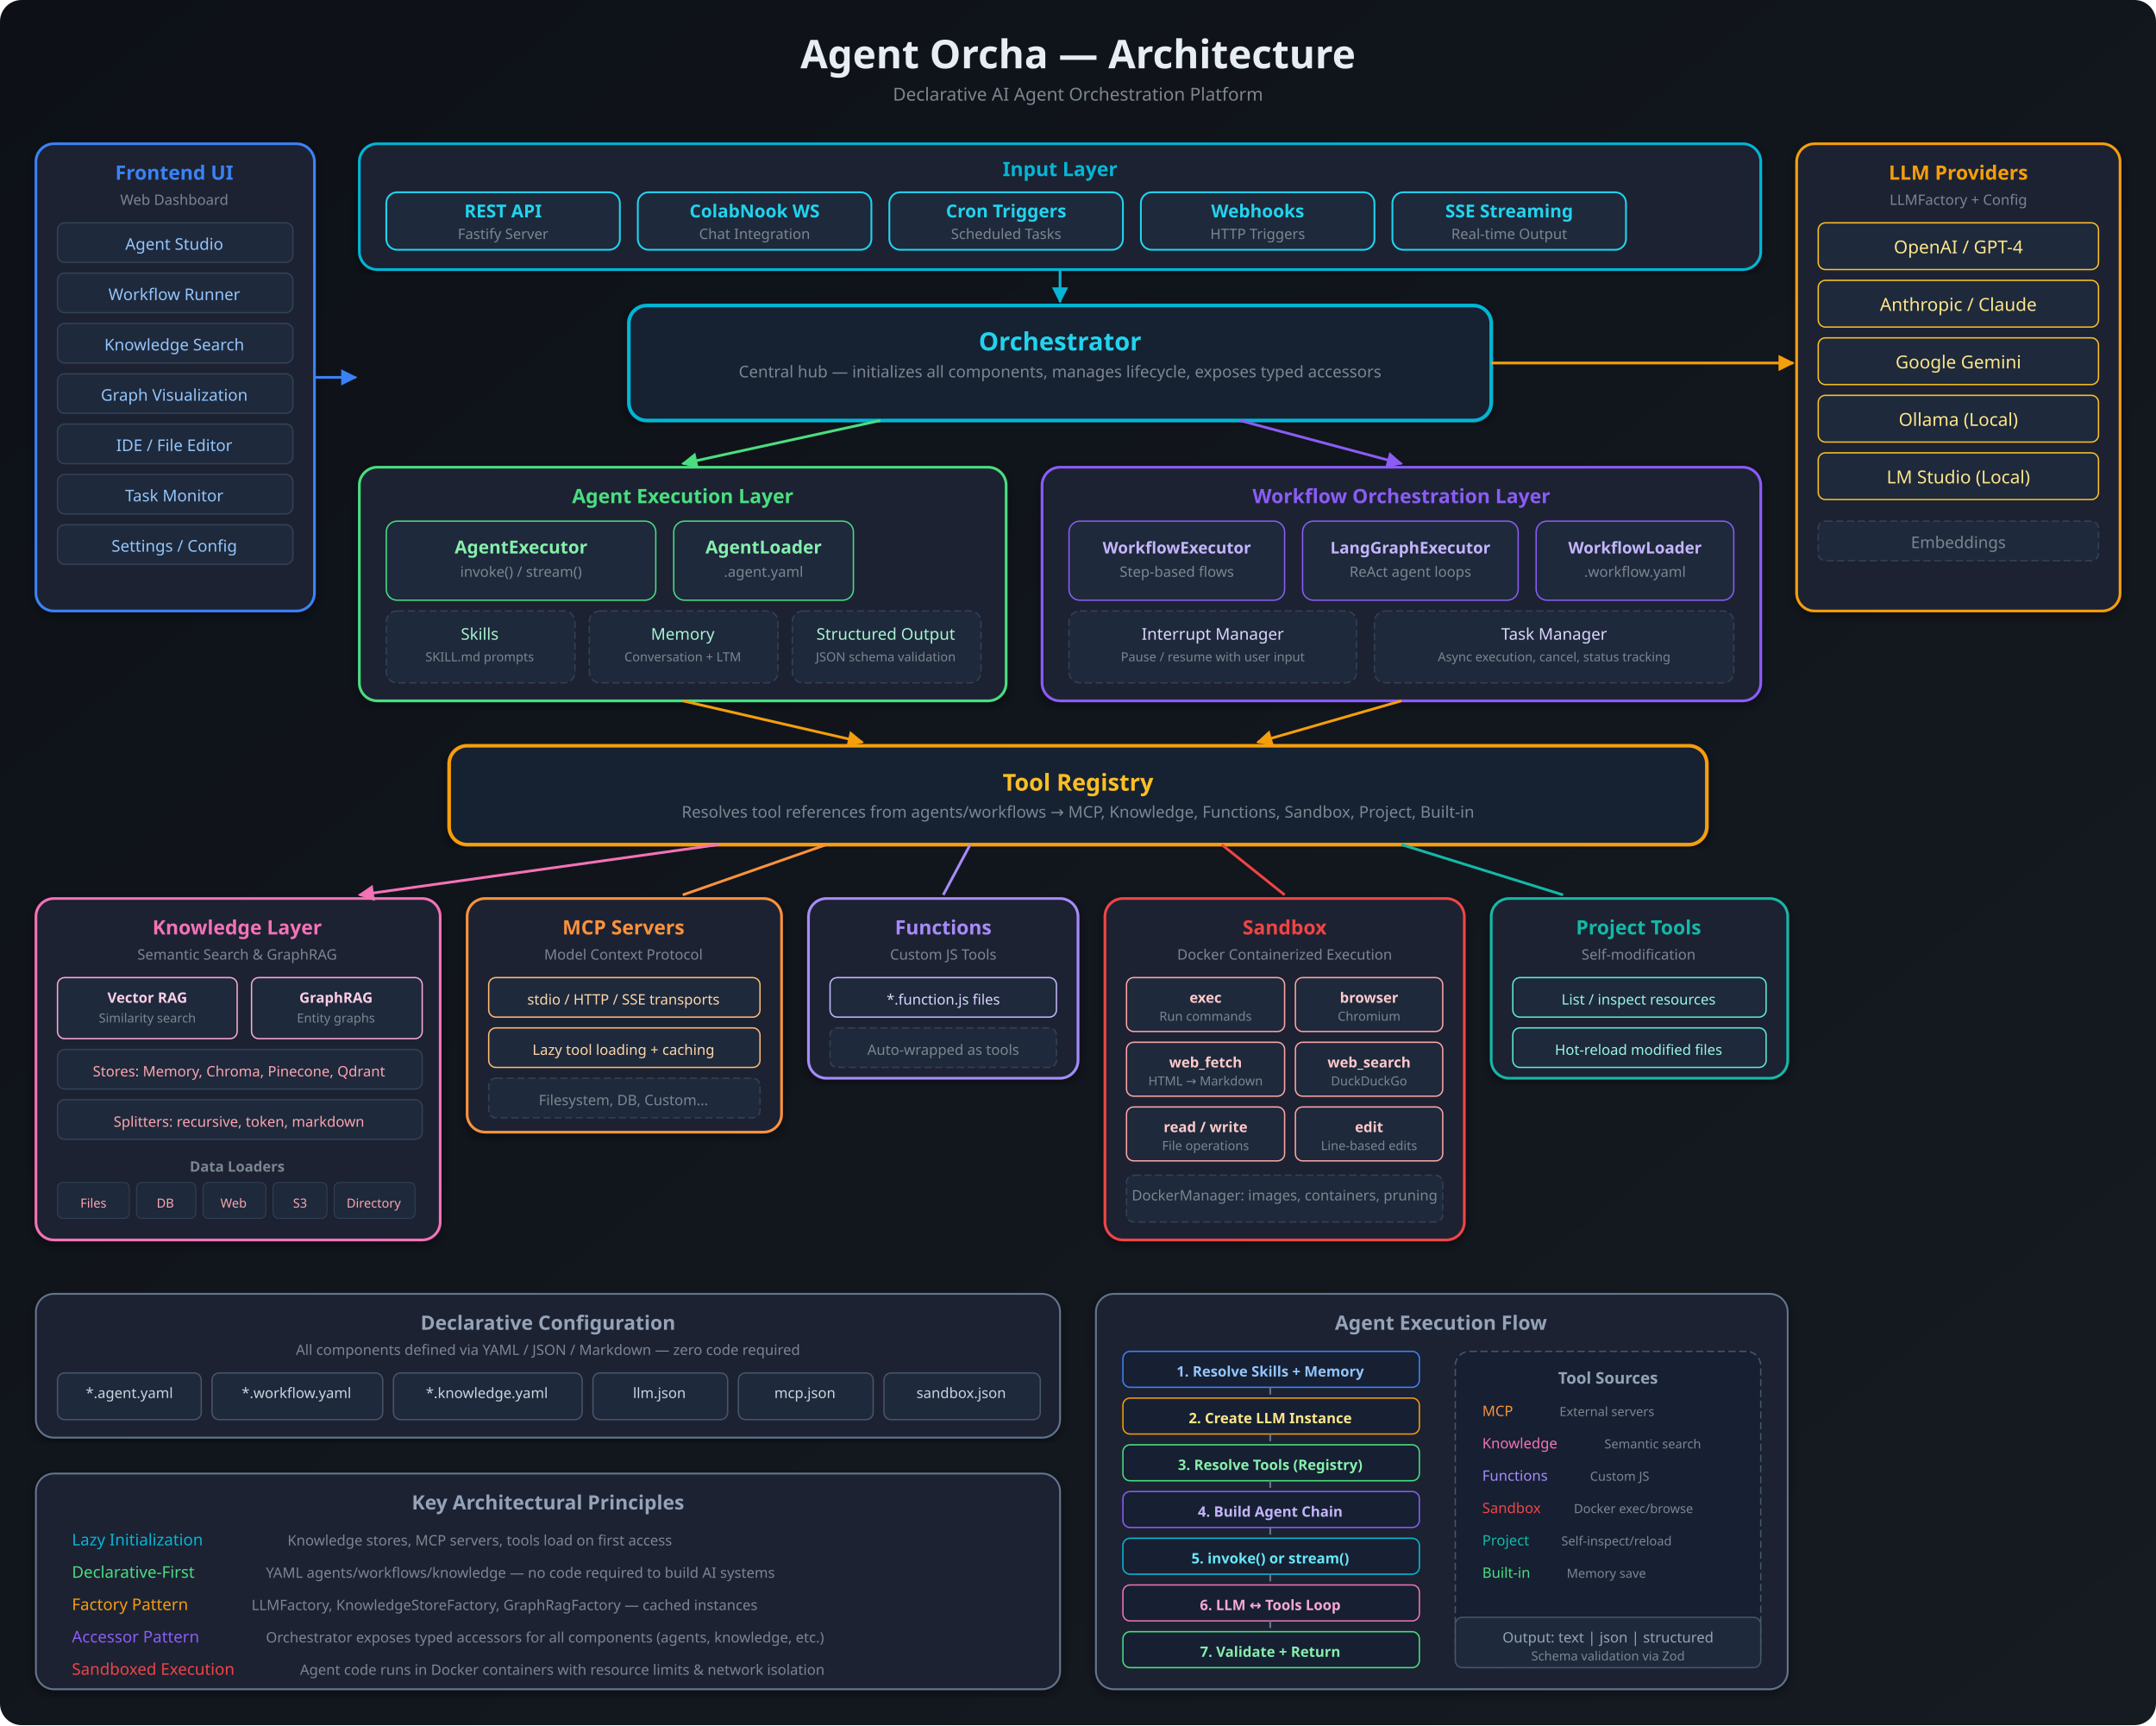
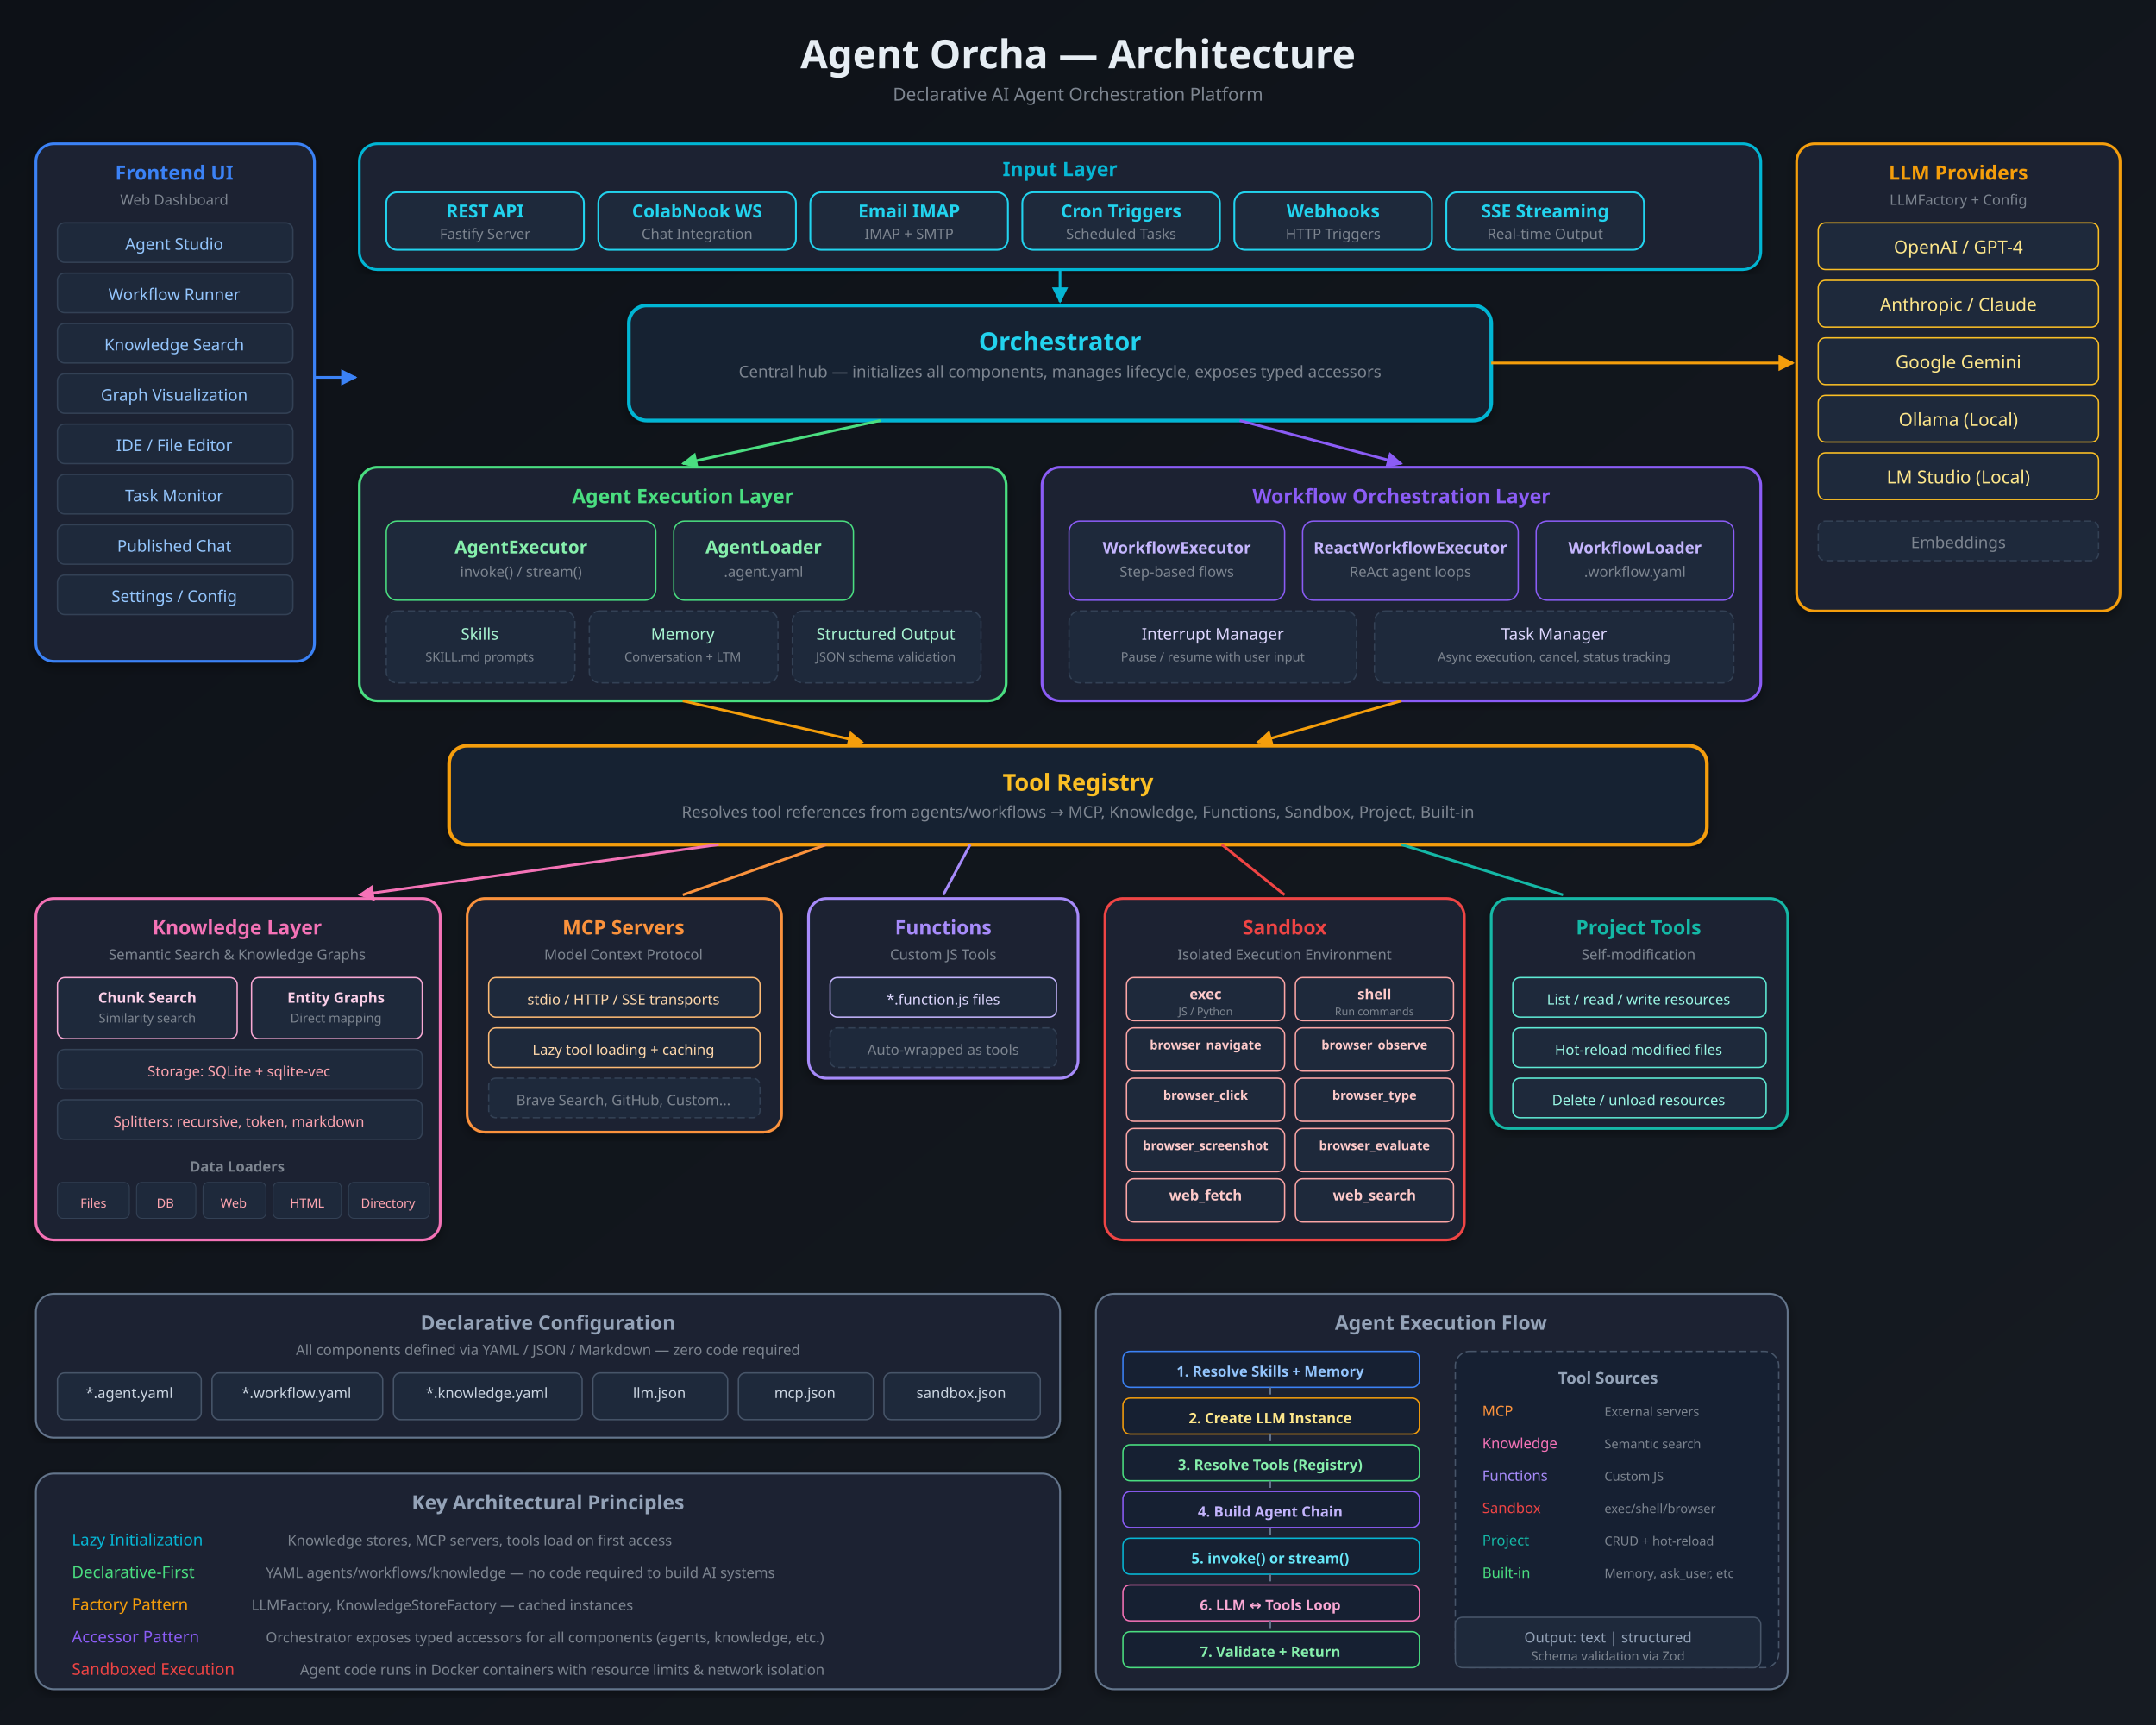
- <svg xmlns="http://www.w3.org/2000/svg" viewBox="0 0 1200 960" style="background:#0d1117;border-radius:12px">
+ <svg xmlns="http://www.w3.org/2000/svg" viewBox="0 0 1200 960" style="background:#0d1117">
  <defs>
    <filter id="shadow" x="-4%" y="-4%" width="108%" height="108%">
      <feDropShadow dx="0" dy="2" stdDeviation="3" flood-color="#000" flood-opacity="0.4" />
    </filter>
    <marker id="arrow-blue" viewBox="0 0 10 10" refX="9" refY="5" markerWidth="6" markerHeight="6" orient="auto-start-reverse">
      <path d="M 0 0 L 10 5 L 0 10 z" fill="#3b82f6" />
    </marker>
    <marker id="arrow-cyan" viewBox="0 0 10 10" refX="9" refY="5" markerWidth="6" markerHeight="6" orient="auto-start-reverse">
      <path d="M 0 0 L 10 5 L 0 10 z" fill="#06b6d4" />
    </marker>
    <marker id="arrow-amber" viewBox="0 0 10 10" refX="9" refY="5" markerWidth="6" markerHeight="6" orient="auto-start-reverse">
      <path d="M 0 0 L 10 5 L 0 10 z" fill="#f59e0b" />
    </marker>
    <marker id="arrow-green" viewBox="0 0 10 10" refX="9" refY="5" markerWidth="6" markerHeight="6" orient="auto-start-reverse">
      <path d="M 0 0 L 10 5 L 0 10 z" fill="#4ade80" />
    </marker>
    <marker id="arrow-purple" viewBox="0 0 10 10" refX="9" refY="5" markerWidth="6" markerHeight="6" orient="auto-start-reverse">
      <path d="M 0 0 L 10 5 L 0 10 z" fill="#8b5cf6" />
    </marker>
    <marker id="arrow-pink" viewBox="0 0 10 10" refX="9" refY="5" markerWidth="6" markerHeight="6" orient="auto-start-reverse">
      <path d="M 0 0 L 10 5 L 0 10 z" fill="#f472b6" />
    </marker>
    <marker id="arrow-gray" viewBox="0 0 10 10" refX="9" refY="5" markerWidth="6" markerHeight="6" orient="auto-start-reverse">
      <path d="M 0 0 L 10 5 L 0 10 z" fill="#64748b" />
    </marker>
    <linearGradient id="bg-grad" x1="0%" y1="0%" x2="100%" y2="100%">
      <stop offset="0%" stop-color="#0d1117" />
      <stop offset="100%" stop-color="#161b22" />
    </linearGradient>
  </defs>
-   <rect width="1200" height="960" rx="12" fill="url(#bg-grad)" />
+   <rect width="1200" height="960" fill="url(#bg-grad)" />
  <text x="600" y="38" text-anchor="middle" font-family="Segoe UI,system-ui,sans-serif" font-size="22" font-weight="700" fill="#e6edf3">Agent Orcha — Architecture</text>
  <text x="600" y="56" text-anchor="middle" font-family="Segoe UI,system-ui,sans-serif" font-size="10" fill="#7d8590">Declarative AI Agent Orchestration Platform</text>
-   <rect x="20" y="80" width="155" height="260" rx="10" fill="#1c2333" stroke="#3b82f6" stroke-width="1.5" filter="url(#shadow)" />
+   <rect x="20" y="80" width="155" height="288" rx="10" fill="#1c2333" stroke="#3b82f6" stroke-width="1.5" filter="url(#shadow)" />
  <text x="97" y="100" text-anchor="middle" font-family="Segoe UI,system-ui,sans-serif" font-size="11" font-weight="700" fill="#3b82f6">Frontend UI</text>
  <text x="97" y="114" text-anchor="middle" font-family="Segoe UI,system-ui,sans-serif" font-size="8" fill="#7d8590">Web Dashboard</text>
  <rect x="32" y="124" width="131" height="22" rx="4" fill="#1e293b" stroke="#334155" stroke-width="0.75" />
  <text x="97" y="139" text-anchor="middle" font-family="Segoe UI,system-ui,sans-serif" font-size="9" fill="#93c5fd">Agent Studio</text>
  <rect x="32" y="152" width="131" height="22" rx="4" fill="#1e293b" stroke="#334155" stroke-width="0.75" />
  <text x="97" y="167" text-anchor="middle" font-family="Segoe UI,system-ui,sans-serif" font-size="9" fill="#93c5fd">Workflow Runner</text>
  <rect x="32" y="180" width="131" height="22" rx="4" fill="#1e293b" stroke="#334155" stroke-width="0.75" />
  <text x="97" y="195" text-anchor="middle" font-family="Segoe UI,system-ui,sans-serif" font-size="9" fill="#93c5fd">Knowledge Search</text>
  <rect x="32" y="208" width="131" height="22" rx="4" fill="#1e293b" stroke="#334155" stroke-width="0.75" />
  <text x="97" y="223" text-anchor="middle" font-family="Segoe UI,system-ui,sans-serif" font-size="9" fill="#93c5fd">Graph Visualization</text>
  <rect x="32" y="236" width="131" height="22" rx="4" fill="#1e293b" stroke="#334155" stroke-width="0.75" />
  <text x="97" y="251" text-anchor="middle" font-family="Segoe UI,system-ui,sans-serif" font-size="9" fill="#93c5fd">IDE / File Editor</text>
  <rect x="32" y="264" width="131" height="22" rx="4" fill="#1e293b" stroke="#334155" stroke-width="0.75" />
  <text x="97" y="279" text-anchor="middle" font-family="Segoe UI,system-ui,sans-serif" font-size="9" fill="#93c5fd">Task Monitor</text>
  <rect x="32" y="292" width="131" height="22" rx="4" fill="#1e293b" stroke="#334155" stroke-width="0.75" />
-   <text x="97" y="307" text-anchor="middle" font-family="Segoe UI,system-ui,sans-serif" font-size="9" fill="#93c5fd">Settings / Config</text>
+   <text x="97" y="307" text-anchor="middle" font-family="Segoe UI,system-ui,sans-serif" font-size="9" fill="#93c5fd">Published Chat</text>
+   <rect x="32" y="320" width="131" height="22" rx="4" fill="#1e293b" stroke="#334155" stroke-width="0.75" />
+   <text x="97" y="335" text-anchor="middle" font-family="Segoe UI,system-ui,sans-serif" font-size="9" fill="#93c5fd">Settings / Config</text>
  <line x1="175" y1="210" x2="198" y2="210" stroke="#3b82f6" stroke-width="1.5" marker-end="url(#arrow-blue)" />
  <rect x="200" y="80" width="780" height="70" rx="10" fill="#1c2333" stroke="#06b6d4" stroke-width="1.5" filter="url(#shadow)" />
  <text x="590" y="98" text-anchor="middle" font-family="Segoe UI,system-ui,sans-serif" font-size="11" font-weight="700" fill="#06b6d4">Input Layer</text>
-   <rect x="215" y="107" width="130" height="32" rx="6" fill="#1e293b" stroke="#22d3ee" stroke-width="1" />
-   <text x="280" y="121" text-anchor="middle" font-family="Segoe UI,system-ui,sans-serif" font-size="10" font-weight="600" fill="#22d3ee">REST API</text>
-   <text x="280" y="133" text-anchor="middle" font-family="Segoe UI,system-ui,sans-serif" font-size="8" fill="#7d8590">Fastify Server</text>
-   <rect x="355" y="107" width="130" height="32" rx="6" fill="#1e293b" stroke="#22d3ee" stroke-width="1" />
-   <text x="420" y="121" text-anchor="middle" font-family="Segoe UI,system-ui,sans-serif" font-size="10" font-weight="600" fill="#22d3ee">ColabNook WS</text>
-   <text x="420" y="133" text-anchor="middle" font-family="Segoe UI,system-ui,sans-serif" font-size="8" fill="#7d8590">Chat Integration</text>
-   <rect x="495" y="107" width="130" height="32" rx="6" fill="#1e293b" stroke="#22d3ee" stroke-width="1" />
-   <text x="560" y="121" text-anchor="middle" font-family="Segoe UI,system-ui,sans-serif" font-size="10" font-weight="600" fill="#22d3ee">Cron Triggers</text>
-   <text x="560" y="133" text-anchor="middle" font-family="Segoe UI,system-ui,sans-serif" font-size="8" fill="#7d8590">Scheduled Tasks</text>
-   <rect x="635" y="107" width="130" height="32" rx="6" fill="#1e293b" stroke="#22d3ee" stroke-width="1" />
-   <text x="700" y="121" text-anchor="middle" font-family="Segoe UI,system-ui,sans-serif" font-size="10" font-weight="600" fill="#22d3ee">Webhooks</text>
-   <text x="700" y="133" text-anchor="middle" font-family="Segoe UI,system-ui,sans-serif" font-size="8" fill="#7d8590">HTTP Triggers</text>
-   <rect x="775" y="107" width="130" height="32" rx="6" fill="#1e293b" stroke="#22d3ee" stroke-width="1" />
-   <text x="840" y="121" text-anchor="middle" font-family="Segoe UI,system-ui,sans-serif" font-size="10" font-weight="600" fill="#22d3ee">SSE Streaming</text>
-   <text x="840" y="133" text-anchor="middle" font-family="Segoe UI,system-ui,sans-serif" font-size="8" fill="#7d8590">Real-time Output</text>
+   <rect x="215" y="107" width="110" height="32" rx="6" fill="#1e293b" stroke="#22d3ee" stroke-width="1" />
+   <text x="270" y="121" text-anchor="middle" font-family="Segoe UI,system-ui,sans-serif" font-size="10" font-weight="600" fill="#22d3ee">REST API</text>
+   <text x="270" y="133" text-anchor="middle" font-family="Segoe UI,system-ui,sans-serif" font-size="8" fill="#7d8590">Fastify Server</text>
+   <rect x="333" y="107" width="110" height="32" rx="6" fill="#1e293b" stroke="#22d3ee" stroke-width="1" />
+   <text x="388" y="121" text-anchor="middle" font-family="Segoe UI,system-ui,sans-serif" font-size="10" font-weight="600" fill="#22d3ee">ColabNook WS</text>
+   <text x="388" y="133" text-anchor="middle" font-family="Segoe UI,system-ui,sans-serif" font-size="8" fill="#7d8590">Chat Integration</text>
+   <rect x="451" y="107" width="110" height="32" rx="6" fill="#1e293b" stroke="#22d3ee" stroke-width="1" />
+   <text x="506" y="121" text-anchor="middle" font-family="Segoe UI,system-ui,sans-serif" font-size="10" font-weight="600" fill="#22d3ee">Email IMAP</text>
+   <text x="506" y="133" text-anchor="middle" font-family="Segoe UI,system-ui,sans-serif" font-size="8" fill="#7d8590">IMAP + SMTP</text>
+   <rect x="569" y="107" width="110" height="32" rx="6" fill="#1e293b" stroke="#22d3ee" stroke-width="1" />
+   <text x="624" y="121" text-anchor="middle" font-family="Segoe UI,system-ui,sans-serif" font-size="10" font-weight="600" fill="#22d3ee">Cron Triggers</text>
+   <text x="624" y="133" text-anchor="middle" font-family="Segoe UI,system-ui,sans-serif" font-size="8" fill="#7d8590">Scheduled Tasks</text>
+   <rect x="687" y="107" width="110" height="32" rx="6" fill="#1e293b" stroke="#22d3ee" stroke-width="1" />
+   <text x="742" y="121" text-anchor="middle" font-family="Segoe UI,system-ui,sans-serif" font-size="10" font-weight="600" fill="#22d3ee">Webhooks</text>
+   <text x="742" y="133" text-anchor="middle" font-family="Segoe UI,system-ui,sans-serif" font-size="8" fill="#7d8590">HTTP Triggers</text>
+   <rect x="805" y="107" width="110" height="32" rx="6" fill="#1e293b" stroke="#22d3ee" stroke-width="1" />
+   <text x="860" y="121" text-anchor="middle" font-family="Segoe UI,system-ui,sans-serif" font-size="10" font-weight="600" fill="#22d3ee">SSE Streaming</text>
+   <text x="860" y="133" text-anchor="middle" font-family="Segoe UI,system-ui,sans-serif" font-size="8" fill="#7d8590">Real-time Output</text>
  <rect x="1000" y="80" width="180" height="260" rx="10" fill="#1c2333" stroke="#f59e0b" stroke-width="1.5" filter="url(#shadow)" />
  <text x="1090" y="100" text-anchor="middle" font-family="Segoe UI,system-ui,sans-serif" font-size="11" font-weight="700" fill="#f59e0b">LLM Providers</text>
  <text x="1090" y="114" text-anchor="middle" font-family="Segoe UI,system-ui,sans-serif" font-size="8" fill="#7d8590">LLMFactory + Config</text>
  <rect x="1012" y="124" width="156" height="26" rx="4" fill="#1e293b" stroke="#fbbf24" stroke-width="0.75" />
  <text x="1090" y="141" text-anchor="middle" font-family="Segoe UI,system-ui,sans-serif" font-size="10" fill="#fde68a">OpenAI / GPT-4</text>
  <rect x="1012" y="156" width="156" height="26" rx="4" fill="#1e293b" stroke="#fbbf24" stroke-width="0.75" />
  <text x="1090" y="173" text-anchor="middle" font-family="Segoe UI,system-ui,sans-serif" font-size="10" fill="#fde68a">Anthropic / Claude</text>
  <rect x="1012" y="188" width="156" height="26" rx="4" fill="#1e293b" stroke="#fbbf24" stroke-width="0.75" />
  <text x="1090" y="205" text-anchor="middle" font-family="Segoe UI,system-ui,sans-serif" font-size="10" fill="#fde68a">Google Gemini</text>
  <rect x="1012" y="220" width="156" height="26" rx="4" fill="#1e293b" stroke="#fbbf24" stroke-width="0.75" />
  <text x="1090" y="237" text-anchor="middle" font-family="Segoe UI,system-ui,sans-serif" font-size="10" fill="#fde68a">Ollama (Local)</text>
  <rect x="1012" y="252" width="156" height="26" rx="4" fill="#1e293b" stroke="#fbbf24" stroke-width="0.75" />
  <text x="1090" y="269" text-anchor="middle" font-family="Segoe UI,system-ui,sans-serif" font-size="10" fill="#fde68a">LM Studio (Local)</text>
  <rect x="1012" y="290" width="156" height="22" rx="4" fill="#1e293b" stroke="#334155" stroke-width="0.75" stroke-dasharray="4 2" />
  <text x="1090" y="305" text-anchor="middle" font-family="Segoe UI,system-ui,sans-serif" font-size="9" fill="#7d8590">Embeddings</text>
  <rect x="350" y="170" width="480" height="64" rx="10" fill="#162032" stroke="#06b6d4" stroke-width="2" filter="url(#shadow)" />
  <text x="590" y="195" text-anchor="middle" font-family="Segoe UI,system-ui,sans-serif" font-size="14" font-weight="700" fill="#22d3ee">Orchestrator</text>
  <text x="590" y="210" text-anchor="middle" font-family="Segoe UI,system-ui,sans-serif" font-size="9" fill="#7d8590">Central hub — initializes all components, manages lifecycle, exposes typed accessors</text>
  <line x1="590" y1="150" x2="590" y2="168" stroke="#06b6d4" stroke-width="1.5" marker-end="url(#arrow-cyan)" />
  <line x1="830" y1="202" x2="998" y2="202" stroke="#f59e0b" stroke-width="1.5" marker-end="url(#arrow-amber)" />
  <rect x="200" y="260" width="360" height="130" rx="10" fill="#1c2333" stroke="#4ade80" stroke-width="1.5" filter="url(#shadow)" />
  <text x="380" y="280" text-anchor="middle" font-family="Segoe UI,system-ui,sans-serif" font-size="11" font-weight="700" fill="#4ade80">Agent Execution Layer</text>
  <rect x="215" y="290" width="150" height="44" rx="6" fill="#1e293b" stroke="#4ade80" stroke-width="0.75" />
  <text x="290" y="308" text-anchor="middle" font-family="Segoe UI,system-ui,sans-serif" font-size="10" font-weight="600" fill="#86efac">AgentExecutor</text>
  <text x="290" y="321" text-anchor="middle" font-family="Segoe UI,system-ui,sans-serif" font-size="8" fill="#7d8590">invoke() / stream()</text>
  <rect x="375" y="290" width="100" height="44" rx="6" fill="#1e293b" stroke="#4ade80" stroke-width="0.75" />
  <text x="425" y="308" text-anchor="middle" font-family="Segoe UI,system-ui,sans-serif" font-size="10" font-weight="600" fill="#86efac">AgentLoader</text>
  <text x="425" y="321" text-anchor="middle" font-family="Segoe UI,system-ui,sans-serif" font-size="8" fill="#7d8590">.agent.yaml</text>
  <rect x="215" y="340" width="105" height="40" rx="6" fill="#1e293b" stroke="#334155" stroke-width="0.75" stroke-dasharray="4 2" />
  <text x="267" y="356" text-anchor="middle" font-family="Segoe UI,system-ui,sans-serif" font-size="9" fill="#a7f3d0">Skills</text>
  <text x="267" y="368" text-anchor="middle" font-family="Segoe UI,system-ui,sans-serif" font-size="7" fill="#7d8590">SKILL.md prompts</text>
  <rect x="328" y="340" width="105" height="40" rx="6" fill="#1e293b" stroke="#334155" stroke-width="0.75" stroke-dasharray="4 2" />
  <text x="380" y="356" text-anchor="middle" font-family="Segoe UI,system-ui,sans-serif" font-size="9" fill="#a7f3d0">Memory</text>
  <text x="380" y="368" text-anchor="middle" font-family="Segoe UI,system-ui,sans-serif" font-size="7" fill="#7d8590">Conversation + LTM</text>
  <rect x="441" y="340" width="105" height="40" rx="6" fill="#1e293b" stroke="#334155" stroke-width="0.75" stroke-dasharray="4 2" />
  <text x="493" y="356" text-anchor="middle" font-family="Segoe UI,system-ui,sans-serif" font-size="9" fill="#a7f3d0">Structured Output</text>
  <text x="493" y="368" text-anchor="middle" font-family="Segoe UI,system-ui,sans-serif" font-size="7" fill="#7d8590">JSON schema validation</text>
  <line x1="490" y1="234" x2="380" y2="258" stroke="#4ade80" stroke-width="1.5" marker-end="url(#arrow-green)" />
  <rect x="580" y="260" width="400" height="130" rx="10" fill="#1c2333" stroke="#8b5cf6" stroke-width="1.5" filter="url(#shadow)" />
  <text x="780" y="280" text-anchor="middle" font-family="Segoe UI,system-ui,sans-serif" font-size="11" font-weight="700" fill="#8b5cf6">Workflow Orchestration Layer</text>
  <rect x="595" y="290" width="120" height="44" rx="6" fill="#1e293b" stroke="#8b5cf6" stroke-width="0.75" />
  <text x="655" y="308" text-anchor="middle" font-family="Segoe UI,system-ui,sans-serif" font-size="9" font-weight="600" fill="#c4b5fd">WorkflowExecutor</text>
  <text x="655" y="321" text-anchor="middle" font-family="Segoe UI,system-ui,sans-serif" font-size="8" fill="#7d8590">Step-based flows</text>
  <rect x="725" y="290" width="120" height="44" rx="6" fill="#1e293b" stroke="#8b5cf6" stroke-width="0.75" />
-   <text x="785" y="308" text-anchor="middle" font-family="Segoe UI,system-ui,sans-serif" font-size="9" font-weight="600" fill="#c4b5fd">LangGraphExecutor</text>
+   <text x="785" y="308" text-anchor="middle" font-family="Segoe UI,system-ui,sans-serif" font-size="9" font-weight="600" fill="#c4b5fd">ReactWorkflowExecutor</text>
  <text x="785" y="321" text-anchor="middle" font-family="Segoe UI,system-ui,sans-serif" font-size="8" fill="#7d8590">ReAct agent loops</text>
  <rect x="855" y="290" width="110" height="44" rx="6" fill="#1e293b" stroke="#8b5cf6" stroke-width="0.75" />
  <text x="910" y="308" text-anchor="middle" font-family="Segoe UI,system-ui,sans-serif" font-size="9" font-weight="600" fill="#c4b5fd">WorkflowLoader</text>
  <text x="910" y="321" text-anchor="middle" font-family="Segoe UI,system-ui,sans-serif" font-size="8" fill="#7d8590">.workflow.yaml</text>
  <rect x="595" y="340" width="160" height="40" rx="6" fill="#1e293b" stroke="#334155" stroke-width="0.75" stroke-dasharray="4 2" />
  <text x="675" y="356" text-anchor="middle" font-family="Segoe UI,system-ui,sans-serif" font-size="9" fill="#ddd6fe">Interrupt Manager</text>
  <text x="675" y="368" text-anchor="middle" font-family="Segoe UI,system-ui,sans-serif" font-size="7" fill="#7d8590">Pause / resume with user input</text>
  <rect x="765" y="340" width="200" height="40" rx="6" fill="#1e293b" stroke="#334155" stroke-width="0.75" stroke-dasharray="4 2" />
  <text x="865" y="356" text-anchor="middle" font-family="Segoe UI,system-ui,sans-serif" font-size="9" fill="#ddd6fe">Task Manager</text>
  <text x="865" y="368" text-anchor="middle" font-family="Segoe UI,system-ui,sans-serif" font-size="7" fill="#7d8590">Async execution, cancel, status tracking</text>
  <line x1="690" y1="234" x2="780" y2="258" stroke="#8b5cf6" stroke-width="1.5" marker-end="url(#arrow-purple)" />
  <rect x="250" y="415" width="700" height="55" rx="10" fill="#162032" stroke="#f59e0b" stroke-width="2" filter="url(#shadow)" />
  <text x="600" y="440" text-anchor="middle" font-family="Segoe UI,system-ui,sans-serif" font-size="13" font-weight="700" fill="#fbbf24">Tool Registry</text>
  <text x="600" y="455" text-anchor="middle" font-family="Segoe UI,system-ui,sans-serif" font-size="9" fill="#7d8590">Resolves tool references from agents/workflows → MCP, Knowledge, Functions, Sandbox, Project, Built-in</text>
  <line x1="380" y1="390" x2="480" y2="413" stroke="#f59e0b" stroke-width="1.5" marker-end="url(#arrow-amber)" />
  <line x1="780" y1="390" x2="700" y2="413" stroke="#f59e0b" stroke-width="1.5" marker-end="url(#arrow-amber)" />
  <rect x="20" y="500" width="225" height="190" rx="10" fill="#1c2333" stroke="#f472b6" stroke-width="1.5" filter="url(#shadow)" />
  <text x="132" y="520" text-anchor="middle" font-family="Segoe UI,system-ui,sans-serif" font-size="11" font-weight="700" fill="#f472b6">Knowledge Layer</text>
-   <text x="132" y="534" text-anchor="middle" font-family="Segoe UI,system-ui,sans-serif" font-size="8" fill="#7d8590">Semantic Search &amp; GraphRAG</text>
+   <text x="132" y="534" text-anchor="middle" font-family="Segoe UI,system-ui,sans-serif" font-size="8" fill="#7d8590">Semantic Search &amp; Knowledge Graphs</text>
  <rect x="32" y="544" width="100" height="34" rx="4" fill="#1e293b" stroke="#f9a8d4" stroke-width="0.75" />
-   <text x="82" y="558" text-anchor="middle" font-family="Segoe UI,system-ui,sans-serif" font-size="8" font-weight="600" fill="#fbcfe8">Vector RAG</text>
+   <text x="82" y="558" text-anchor="middle" font-family="Segoe UI,system-ui,sans-serif" font-size="8" font-weight="600" fill="#fbcfe8">Chunk Search</text>
  <text x="82" y="569" text-anchor="middle" font-family="Segoe UI,system-ui,sans-serif" font-size="7" fill="#7d8590">Similarity search</text>
  <rect x="140" y="544" width="95" height="34" rx="4" fill="#1e293b" stroke="#f9a8d4" stroke-width="0.75" />
-   <text x="187" y="558" text-anchor="middle" font-family="Segoe UI,system-ui,sans-serif" font-size="8" font-weight="600" fill="#fbcfe8">GraphRAG</text>
-   <text x="187" y="569" text-anchor="middle" font-family="Segoe UI,system-ui,sans-serif" font-size="7" fill="#7d8590">Entity graphs</text>
+   <text x="187" y="558" text-anchor="middle" font-family="Segoe UI,system-ui,sans-serif" font-size="8" font-weight="600" fill="#fbcfe8">Entity Graphs</text>
+   <text x="187" y="569" text-anchor="middle" font-family="Segoe UI,system-ui,sans-serif" font-size="7" fill="#7d8590">Direct mapping</text>
  <rect x="32" y="584" width="203" height="22" rx="4" fill="#1e293b" stroke="#334155" stroke-width="0.75" />
-   <text x="133" y="599" text-anchor="middle" font-family="Segoe UI,system-ui,sans-serif" font-size="8" fill="#fda4af">Stores: Memory, Chroma, Pinecone, Qdrant</text>
+   <text x="133" y="599" text-anchor="middle" font-family="Segoe UI,system-ui,sans-serif" font-size="8" fill="#fda4af">Storage: SQLite + sqlite-vec</text>
  <rect x="32" y="612" width="203" height="22" rx="4" fill="#1e293b" stroke="#334155" stroke-width="0.75" />
  <text x="133" y="627" text-anchor="middle" font-family="Segoe UI,system-ui,sans-serif" font-size="8" fill="#fda4af">Splitters: recursive, token, markdown</text>
  <text x="132" y="652" text-anchor="middle" font-family="Segoe UI,system-ui,sans-serif" font-size="8" font-weight="600" fill="#7d8590">Data Loaders</text>
  <rect x="32" y="658" width="40" height="20" rx="3" fill="#1e293b" stroke="#334155" stroke-width="0.5" />
  <text x="52" y="672" text-anchor="middle" font-family="Segoe UI,system-ui,sans-serif" font-size="7" fill="#fda4af">Files</text>
  <rect x="76" y="658" width="33" height="20" rx="3" fill="#1e293b" stroke="#334155" stroke-width="0.5" />
  <text x="92" y="672" text-anchor="middle" font-family="Segoe UI,system-ui,sans-serif" font-size="7" fill="#fda4af">DB</text>
  <rect x="113" y="658" width="35" height="20" rx="3" fill="#1e293b" stroke="#334155" stroke-width="0.5" />
  <text x="130" y="672" text-anchor="middle" font-family="Segoe UI,system-ui,sans-serif" font-size="7" fill="#fda4af">Web</text>
-   <rect x="152" y="658" width="30" height="20" rx="3" fill="#1e293b" stroke="#334155" stroke-width="0.5" />
-   <text x="167" y="672" text-anchor="middle" font-family="Segoe UI,system-ui,sans-serif" font-size="7" fill="#fda4af">S3</text>
-   <rect x="186" y="658" width="45" height="20" rx="3" fill="#1e293b" stroke="#334155" stroke-width="0.5" />
-   <text x="208" y="672" text-anchor="middle" font-family="Segoe UI,system-ui,sans-serif" font-size="7" fill="#fda4af">Directory</text>
+   <rect x="152" y="658" width="38" height="20" rx="3" fill="#1e293b" stroke="#334155" stroke-width="0.5" />
+   <text x="171" y="672" text-anchor="middle" font-family="Segoe UI,system-ui,sans-serif" font-size="7" fill="#fda4af">HTML</text>
+   <rect x="194" y="658" width="45" height="20" rx="3" fill="#1e293b" stroke="#334155" stroke-width="0.5" />
+   <text x="216" y="672" text-anchor="middle" font-family="Segoe UI,system-ui,sans-serif" font-size="7" fill="#fda4af">Directory</text>
  <line x1="400" y1="470" x2="200" y2="498" stroke="#f472b6" stroke-width="1.5" marker-end="url(#arrow-pink)" />
  <rect x="260" y="500" width="175" height="130" rx="10" fill="#1c2333" stroke="#fb923c" stroke-width="1.5" filter="url(#shadow)" />
  <text x="347" y="520" text-anchor="middle" font-family="Segoe UI,system-ui,sans-serif" font-size="11" font-weight="700" fill="#fb923c">MCP Servers</text>
  <text x="347" y="534" text-anchor="middle" font-family="Segoe UI,system-ui,sans-serif" font-size="8" fill="#7d8590">Model Context Protocol</text>
  <rect x="272" y="544" width="151" height="22" rx="4" fill="#1e293b" stroke="#fdba74" stroke-width="0.75" />
  <text x="347" y="559" text-anchor="middle" font-family="Segoe UI,system-ui,sans-serif" font-size="8" fill="#fed7aa">stdio / HTTP / SSE transports</text>
  <rect x="272" y="572" width="151" height="22" rx="4" fill="#1e293b" stroke="#fdba74" stroke-width="0.75" />
  <text x="347" y="587" text-anchor="middle" font-family="Segoe UI,system-ui,sans-serif" font-size="8" fill="#fed7aa">Lazy tool loading + caching</text>
  <rect x="272" y="600" width="151" height="22" rx="4" fill="#1e293b" stroke="#334155" stroke-width="0.75" stroke-dasharray="4 2" />
-   <text x="347" y="615" text-anchor="middle" font-family="Segoe UI,system-ui,sans-serif" font-size="8" fill="#7d8590">Filesystem, DB, Custom...</text>
+   <text x="347" y="615" text-anchor="middle" font-family="Segoe UI,system-ui,sans-serif" font-size="8" fill="#7d8590">Brave Search, GitHub, Custom...</text>
  <line x1="460" y1="470" x2="380" y2="498" stroke="#fb923c" stroke-width="1.5" />
  <rect x="450" y="500" width="150" height="100" rx="10" fill="#1c2333" stroke="#a78bfa" stroke-width="1.5" filter="url(#shadow)" />
  <text x="525" y="520" text-anchor="middle" font-family="Segoe UI,system-ui,sans-serif" font-size="11" font-weight="700" fill="#a78bfa">Functions</text>
  <text x="525" y="534" text-anchor="middle" font-family="Segoe UI,system-ui,sans-serif" font-size="8" fill="#7d8590">Custom JS Tools</text>
  <rect x="462" y="544" width="126" height="22" rx="4" fill="#1e293b" stroke="#c4b5fd" stroke-width="0.75" />
  <text x="525" y="559" text-anchor="middle" font-family="Segoe UI,system-ui,sans-serif" font-size="8" fill="#ddd6fe">*.function.js files</text>
  <rect x="462" y="572" width="126" height="22" rx="4" fill="#1e293b" stroke="#334155" stroke-width="0.75" stroke-dasharray="4 2" />
  <text x="525" y="587" text-anchor="middle" font-family="Segoe UI,system-ui,sans-serif" font-size="8" fill="#7d8590">Auto-wrapped as tools</text>
  <line x1="540" y1="470" x2="525" y2="498" stroke="#a78bfa" stroke-width="1.5" />
  <rect x="615" y="500" width="200" height="190" rx="10" fill="#1c2333" stroke="#ef4444" stroke-width="1.5" filter="url(#shadow)" />
  <text x="715" y="520" text-anchor="middle" font-family="Segoe UI,system-ui,sans-serif" font-size="11" font-weight="700" fill="#ef4444">Sandbox</text>
-   <text x="715" y="534" text-anchor="middle" font-family="Segoe UI,system-ui,sans-serif" font-size="8" fill="#7d8590">Docker Containerized Execution</text>
-   <rect x="627" y="544" width="88" height="30" rx="4" fill="#1e293b" stroke="#fca5a5" stroke-width="0.75" />
-   <text x="671" y="558" text-anchor="middle" font-family="Segoe UI,system-ui,sans-serif" font-size="8" font-weight="600" fill="#fecaca">exec</text>
-   <text x="671" y="568" text-anchor="middle" font-family="Segoe UI,system-ui,sans-serif" font-size="7" fill="#7d8590">Run commands</text>
-   <rect x="721" y="544" width="82" height="30" rx="4" fill="#1e293b" stroke="#fca5a5" stroke-width="0.75" />
-   <text x="762" y="558" text-anchor="middle" font-family="Segoe UI,system-ui,sans-serif" font-size="8" font-weight="600" fill="#fecaca">browser</text>
-   <text x="762" y="568" text-anchor="middle" font-family="Segoe UI,system-ui,sans-serif" font-size="7" fill="#7d8590">Chromium</text>
-   <rect x="627" y="580" width="88" height="30" rx="4" fill="#1e293b" stroke="#fca5a5" stroke-width="0.75" />
-   <text x="671" y="594" text-anchor="middle" font-family="Segoe UI,system-ui,sans-serif" font-size="8" font-weight="600" fill="#fecaca">web_fetch</text>
-   <text x="671" y="604" text-anchor="middle" font-family="Segoe UI,system-ui,sans-serif" font-size="7" fill="#7d8590">HTML → Markdown</text>
-   <rect x="721" y="580" width="82" height="30" rx="4" fill="#1e293b" stroke="#fca5a5" stroke-width="0.75" />
-   <text x="762" y="594" text-anchor="middle" font-family="Segoe UI,system-ui,sans-serif" font-size="8" font-weight="600" fill="#fecaca">web_search</text>
-   <text x="762" y="604" text-anchor="middle" font-family="Segoe UI,system-ui,sans-serif" font-size="7" fill="#7d8590">DuckDuckGo</text>
-   <rect x="627" y="616" width="88" height="30" rx="4" fill="#1e293b" stroke="#fca5a5" stroke-width="0.75" />
-   <text x="671" y="630" text-anchor="middle" font-family="Segoe UI,system-ui,sans-serif" font-size="8" font-weight="600" fill="#fecaca">read / write</text>
-   <text x="671" y="640" text-anchor="middle" font-family="Segoe UI,system-ui,sans-serif" font-size="7" fill="#7d8590">File operations</text>
-   <rect x="721" y="616" width="82" height="30" rx="4" fill="#1e293b" stroke="#fca5a5" stroke-width="0.75" />
-   <text x="762" y="630" text-anchor="middle" font-family="Segoe UI,system-ui,sans-serif" font-size="8" font-weight="600" fill="#fecaca">edit</text>
-   <text x="762" y="640" text-anchor="middle" font-family="Segoe UI,system-ui,sans-serif" font-size="7" fill="#7d8590">Line-based edits</text>
-   <rect x="627" y="654" width="176" height="26" rx="4" fill="#1e293b" stroke="#334155" stroke-width="0.75" stroke-dasharray="4 2" />
-   <text x="715" y="668" text-anchor="middle" font-family="Segoe UI,system-ui,sans-serif" font-size="8" fill="#7d8590">DockerManager: images, containers, pruning</text>
+   <text x="715" y="534" text-anchor="middle" font-family="Segoe UI,system-ui,sans-serif" font-size="8" fill="#7d8590">Isolated Execution Environment</text>
+   <rect x="627" y="544" width="88" height="24" rx="4" fill="#1e293b" stroke="#fca5a5" stroke-width="0.75" />
+   <text x="671" y="556" text-anchor="middle" font-family="Segoe UI,system-ui,sans-serif" font-size="8" font-weight="600" fill="#fecaca">exec</text>
+   <text x="671" y="565" text-anchor="middle" font-family="Segoe UI,system-ui,sans-serif" font-size="6" fill="#7d8590">JS / Python</text>
+   <rect x="721" y="544" width="88" height="24" rx="4" fill="#1e293b" stroke="#fca5a5" stroke-width="0.75" />
+   <text x="765" y="556" text-anchor="middle" font-family="Segoe UI,system-ui,sans-serif" font-size="8" font-weight="600" fill="#fecaca">shell</text>
+   <text x="765" y="565" text-anchor="middle" font-family="Segoe UI,system-ui,sans-serif" font-size="6" fill="#7d8590">Run commands</text>
+   <rect x="627" y="572" width="88" height="24" rx="4" fill="#1e293b" stroke="#fca5a5" stroke-width="0.75" />
+   <text x="671" y="584" text-anchor="middle" font-family="Segoe UI,system-ui,sans-serif" font-size="7" font-weight="600" fill="#fecaca">browser_navigate</text>
+   <rect x="721" y="572" width="88" height="24" rx="4" fill="#1e293b" stroke="#fca5a5" stroke-width="0.75" />
+   <text x="765" y="584" text-anchor="middle" font-family="Segoe UI,system-ui,sans-serif" font-size="7" font-weight="600" fill="#fecaca">browser_observe</text>
+   <rect x="627" y="600" width="88" height="24" rx="4" fill="#1e293b" stroke="#fca5a5" stroke-width="0.75" />
+   <text x="671" y="612" text-anchor="middle" font-family="Segoe UI,system-ui,sans-serif" font-size="7" font-weight="600" fill="#fecaca">browser_click</text>
+   <rect x="721" y="600" width="88" height="24" rx="4" fill="#1e293b" stroke="#fca5a5" stroke-width="0.75" />
+   <text x="765" y="612" text-anchor="middle" font-family="Segoe UI,system-ui,sans-serif" font-size="7" font-weight="600" fill="#fecaca">browser_type</text>
+   <rect x="627" y="628" width="88" height="24" rx="4" fill="#1e293b" stroke="#fca5a5" stroke-width="0.75" />
+   <text x="671" y="640" text-anchor="middle" font-family="Segoe UI,system-ui,sans-serif" font-size="7" font-weight="600" fill="#fecaca">browser_screenshot</text>
+   <rect x="721" y="628" width="88" height="24" rx="4" fill="#1e293b" stroke="#fca5a5" stroke-width="0.75" />
+   <text x="765" y="640" text-anchor="middle" font-family="Segoe UI,system-ui,sans-serif" font-size="7" font-weight="600" fill="#fecaca">browser_evaluate</text>
+   <rect x="627" y="656" width="88" height="24" rx="4" fill="#1e293b" stroke="#fca5a5" stroke-width="0.75" />
+   <text x="671" y="668" text-anchor="middle" font-family="Segoe UI,system-ui,sans-serif" font-size="8" font-weight="600" fill="#fecaca">web_fetch</text>
+   <rect x="721" y="656" width="88" height="24" rx="4" fill="#1e293b" stroke="#fca5a5" stroke-width="0.75" />
+   <text x="765" y="668" text-anchor="middle" font-family="Segoe UI,system-ui,sans-serif" font-size="8" font-weight="600" fill="#fecaca">web_search</text>
  <line x1="680" y1="470" x2="715" y2="498" stroke="#ef4444" stroke-width="1.5" />
-   <rect x="830" y="500" width="165" height="100" rx="10" fill="#1c2333" stroke="#14b8a6" stroke-width="1.5" filter="url(#shadow)" />
+   <rect x="830" y="500" width="165" height="128" rx="10" fill="#1c2333" stroke="#14b8a6" stroke-width="1.5" filter="url(#shadow)" />
  <text x="912" y="520" text-anchor="middle" font-family="Segoe UI,system-ui,sans-serif" font-size="11" font-weight="700" fill="#14b8a6">Project Tools</text>
  <text x="912" y="534" text-anchor="middle" font-family="Segoe UI,system-ui,sans-serif" font-size="8" fill="#7d8590">Self-modification</text>
  <rect x="842" y="544" width="141" height="22" rx="4" fill="#1e293b" stroke="#5eead4" stroke-width="0.75" />
-   <text x="912" y="559" text-anchor="middle" font-family="Segoe UI,system-ui,sans-serif" font-size="8" fill="#99f6e4">List / inspect resources</text>
+   <text x="912" y="559" text-anchor="middle" font-family="Segoe UI,system-ui,sans-serif" font-size="8" fill="#99f6e4">List / read / write resources</text>
  <rect x="842" y="572" width="141" height="22" rx="4" fill="#1e293b" stroke="#5eead4" stroke-width="0.75" />
  <text x="912" y="587" text-anchor="middle" font-family="Segoe UI,system-ui,sans-serif" font-size="8" fill="#99f6e4">Hot-reload modified files</text>
+   <rect x="842" y="600" width="141" height="22" rx="4" fill="#1e293b" stroke="#5eead4" stroke-width="0.75" />
+   <text x="912" y="615" text-anchor="middle" font-family="Segoe UI,system-ui,sans-serif" font-size="8" fill="#99f6e4">Delete / unload resources</text>
  <line x1="780" y1="470" x2="870" y2="498" stroke="#14b8a6" stroke-width="1.5" />
  <rect x="20" y="720" width="570" height="80" rx="10" fill="#1c2333" stroke="#64748b" stroke-width="1" filter="url(#shadow)" />
  <text x="305" y="740" text-anchor="middle" font-family="Segoe UI,system-ui,sans-serif" font-size="11" font-weight="700" fill="#94a3b8">Declarative Configuration</text>
  <text x="305" y="754" text-anchor="middle" font-family="Segoe UI,system-ui,sans-serif" font-size="8" fill="#7d8590">All components defined via YAML / JSON / Markdown — zero code required</text>
  <rect x="32" y="764" width="80" height="26" rx="4" fill="#1e293b" stroke="#475569" stroke-width="0.75" />
  <text x="72" y="778" text-anchor="middle" font-family="Segoe UI,system-ui,sans-serif" font-size="8" fill="#cbd5e1">*.agent.yaml</text>
  <rect x="118" y="764" width="95" height="26" rx="4" fill="#1e293b" stroke="#475569" stroke-width="0.75" />
  <text x="165" y="778" text-anchor="middle" font-family="Segoe UI,system-ui,sans-serif" font-size="8" fill="#cbd5e1">*.workflow.yaml</text>
  <rect x="219" y="764" width="105" height="26" rx="4" fill="#1e293b" stroke="#475569" stroke-width="0.75" />
  <text x="271" y="778" text-anchor="middle" font-family="Segoe UI,system-ui,sans-serif" font-size="8" fill="#cbd5e1">*.knowledge.yaml</text>
  <rect x="330" y="764" width="75" height="26" rx="4" fill="#1e293b" stroke="#475569" stroke-width="0.75" />
  <text x="367" y="778" text-anchor="middle" font-family="Segoe UI,system-ui,sans-serif" font-size="8" fill="#cbd5e1">llm.json</text>
  <rect x="411" y="764" width="75" height="26" rx="4" fill="#1e293b" stroke="#475569" stroke-width="0.75" />
  <text x="448" y="778" text-anchor="middle" font-family="Segoe UI,system-ui,sans-serif" font-size="8" fill="#cbd5e1">mcp.json</text>
  <rect x="492" y="764" width="87" height="26" rx="4" fill="#1e293b" stroke="#475569" stroke-width="0.75" />
  <text x="535" y="778" text-anchor="middle" font-family="Segoe UI,system-ui,sans-serif" font-size="8" fill="#cbd5e1">sandbox.json</text>
  <rect x="610" y="720" width="385" height="220" rx="10" fill="#1c2333" stroke="#64748b" stroke-width="1" filter="url(#shadow)" />
  <text x="802" y="740" text-anchor="middle" font-family="Segoe UI,system-ui,sans-serif" font-size="11" font-weight="700" fill="#94a3b8">Agent Execution Flow</text>
  <rect x="625" y="752" width="165" height="20" rx="4" fill="#162032" stroke="#3b82f6" stroke-width="0.75" />
  <text x="707" y="766" text-anchor="middle" font-family="Segoe UI,system-ui,sans-serif" font-size="8" font-weight="600" fill="#93c5fd">1. Resolve Skills + Memory</text>
  <rect x="625" y="778" width="165" height="20" rx="4" fill="#162032" stroke="#f59e0b" stroke-width="0.75" />
  <text x="707" y="792" text-anchor="middle" font-family="Segoe UI,system-ui,sans-serif" font-size="8" font-weight="600" fill="#fde68a">2. Create LLM Instance</text>
  <rect x="625" y="804" width="165" height="20" rx="4" fill="#162032" stroke="#4ade80" stroke-width="0.75" />
  <text x="707" y="818" text-anchor="middle" font-family="Segoe UI,system-ui,sans-serif" font-size="8" font-weight="600" fill="#86efac">3. Resolve Tools (Registry)</text>
  <rect x="625" y="830" width="165" height="20" rx="4" fill="#162032" stroke="#8b5cf6" stroke-width="0.75" />
  <text x="707" y="844" text-anchor="middle" font-family="Segoe UI,system-ui,sans-serif" font-size="8" font-weight="600" fill="#c4b5fd">4. Build Agent Chain</text>
  <rect x="625" y="856" width="165" height="20" rx="4" fill="#162032" stroke="#06b6d4" stroke-width="0.75" />
  <text x="707" y="870" text-anchor="middle" font-family="Segoe UI,system-ui,sans-serif" font-size="8" font-weight="600" fill="#67e8f9">5. invoke() or stream()</text>
  <rect x="625" y="882" width="165" height="20" rx="4" fill="#162032" stroke="#f472b6" stroke-width="0.75" />
  <text x="707" y="896" text-anchor="middle" font-family="Segoe UI,system-ui,sans-serif" font-size="8" font-weight="600" fill="#f9a8d4">6. LLM ↔ Tools Loop</text>
  <rect x="625" y="908" width="165" height="20" rx="4" fill="#162032" stroke="#4ade80" stroke-width="0.75" />
  <text x="707" y="922" text-anchor="middle" font-family="Segoe UI,system-ui,sans-serif" font-size="8" font-weight="600" fill="#86efac">7. Validate + Return</text>
  <line x1="707" y1="772" x2="707" y2="776" stroke="#64748b" stroke-width="1" />
  <line x1="707" y1="798" x2="707" y2="802" stroke="#64748b" stroke-width="1" />
  <line x1="707" y1="824" x2="707" y2="828" stroke="#64748b" stroke-width="1" />
  <line x1="707" y1="850" x2="707" y2="854" stroke="#64748b" stroke-width="1" />
  <line x1="707" y1="876" x2="707" y2="880" stroke="#64748b" stroke-width="1" />
  <line x1="707" y1="902" x2="707" y2="906" stroke="#64748b" stroke-width="1" />
-   <rect x="810" y="752" width="170" height="176" rx="8" fill="#162032" stroke="#475569" stroke-width="0.75" stroke-dasharray="4 2" />
+   <rect x="810" y="752" width="180" height="176" rx="8" fill="#162032" stroke="#475569" stroke-width="0.75" stroke-dasharray="4 2" />
  <text x="895" y="770" text-anchor="middle" font-family="Segoe UI,system-ui,sans-serif" font-size="9" font-weight="600" fill="#94a3b8">Tool Sources</text>
  <text x="825" y="788" font-family="Segoe UI,system-ui,sans-serif" font-size="8" fill="#fb923c">MCP</text>
-   <text x="868" y="788" font-family="Segoe UI,system-ui,sans-serif" font-size="7" fill="#7d8590">External servers</text>
+   <text x="893" y="788" font-family="Segoe UI,system-ui,sans-serif" font-size="7" fill="#7d8590">External servers</text>
  <text x="825" y="806" font-family="Segoe UI,system-ui,sans-serif" font-size="8" fill="#f472b6">Knowledge</text>
  <text x="893" y="806" font-family="Segoe UI,system-ui,sans-serif" font-size="7" fill="#7d8590">Semantic search</text>
  <text x="825" y="824" font-family="Segoe UI,system-ui,sans-serif" font-size="8" fill="#a78bfa">Functions</text>
-   <text x="885" y="824" font-family="Segoe UI,system-ui,sans-serif" font-size="7" fill="#7d8590">Custom JS</text>
+   <text x="893" y="824" font-family="Segoe UI,system-ui,sans-serif" font-size="7" fill="#7d8590">Custom JS</text>
  <text x="825" y="842" font-family="Segoe UI,system-ui,sans-serif" font-size="8" fill="#ef4444">Sandbox</text>
-   <text x="876" y="842" font-family="Segoe UI,system-ui,sans-serif" font-size="7" fill="#7d8590">Docker exec/browse</text>
+   <text x="893" y="842" font-family="Segoe UI,system-ui,sans-serif" font-size="7" fill="#7d8590">exec/shell/browser</text>
  <text x="825" y="860" font-family="Segoe UI,system-ui,sans-serif" font-size="8" fill="#14b8a6">Project</text>
-   <text x="869" y="860" font-family="Segoe UI,system-ui,sans-serif" font-size="7" fill="#7d8590">Self-inspect/reload</text>
+   <text x="893" y="860" font-family="Segoe UI,system-ui,sans-serif" font-size="7" fill="#7d8590">CRUD + hot-reload</text>
  <text x="825" y="878" font-family="Segoe UI,system-ui,sans-serif" font-size="8" fill="#4ade80">Built-in</text>
-   <text x="872" y="878" font-family="Segoe UI,system-ui,sans-serif" font-size="7" fill="#7d8590">Memory save</text>
+   <text x="893" y="878" font-family="Segoe UI,system-ui,sans-serif" font-size="7" fill="#7d8590">Memory, ask_user, etc</text>
  <rect x="810" y="900" width="170" height="28" rx="4" fill="#1e293b" stroke="#475569" stroke-width="0.75" />
-   <text x="895" y="914" text-anchor="middle" font-family="Segoe UI,system-ui,sans-serif" font-size="8" fill="#94a3b8">Output: text | json | structured</text>
+   <text x="895" y="914" text-anchor="middle" font-family="Segoe UI,system-ui,sans-serif" font-size="8" fill="#94a3b8">Output: text | structured</text>
  <text x="895" y="924" text-anchor="middle" font-family="Segoe UI,system-ui,sans-serif" font-size="7" fill="#7d8590">Schema validation via Zod</text>
  <rect x="20" y="820" width="570" height="120" rx="10" fill="#1c2333" stroke="#64748b" stroke-width="1" filter="url(#shadow)" />
  <text x="305" y="840" text-anchor="middle" font-family="Segoe UI,system-ui,sans-serif" font-size="11" font-weight="700" fill="#94a3b8">Key Architectural Principles</text>
  <text x="40" y="860" font-family="Segoe UI,system-ui,sans-serif" font-size="9" fill="#06b6d4">Lazy Initialization</text>
  <text x="160" y="860" font-family="Segoe UI,system-ui,sans-serif" font-size="8" fill="#7d8590">Knowledge stores, MCP servers, tools load on first access</text>
  <text x="40" y="878" font-family="Segoe UI,system-ui,sans-serif" font-size="9" fill="#4ade80">Declarative-First</text>
  <text x="148" y="878" font-family="Segoe UI,system-ui,sans-serif" font-size="8" fill="#7d8590">YAML agents/workflows/knowledge — no code required to build AI systems</text>
  <text x="40" y="896" font-family="Segoe UI,system-ui,sans-serif" font-size="9" fill="#f59e0b">Factory Pattern</text>
-   <text x="140" y="896" font-family="Segoe UI,system-ui,sans-serif" font-size="8" fill="#7d8590">LLMFactory, KnowledgeStoreFactory, GraphRagFactory — cached instances</text>
+   <text x="140" y="896" font-family="Segoe UI,system-ui,sans-serif" font-size="8" fill="#7d8590">LLMFactory, KnowledgeStoreFactory — cached instances</text>
  <text x="40" y="914" font-family="Segoe UI,system-ui,sans-serif" font-size="9" fill="#8b5cf6">Accessor Pattern</text>
  <text x="148" y="914" font-family="Segoe UI,system-ui,sans-serif" font-size="8" fill="#7d8590">Orchestrator exposes typed accessors for all components (agents, knowledge, etc.)</text>
  <text x="40" y="932" font-family="Segoe UI,system-ui,sans-serif" font-size="9" fill="#ef4444">Sandboxed Execution</text>
  <text x="167" y="932" font-family="Segoe UI,system-ui,sans-serif" font-size="8" fill="#7d8590">Agent code runs in Docker containers with resource limits &amp; network isolation</text>
</svg>
